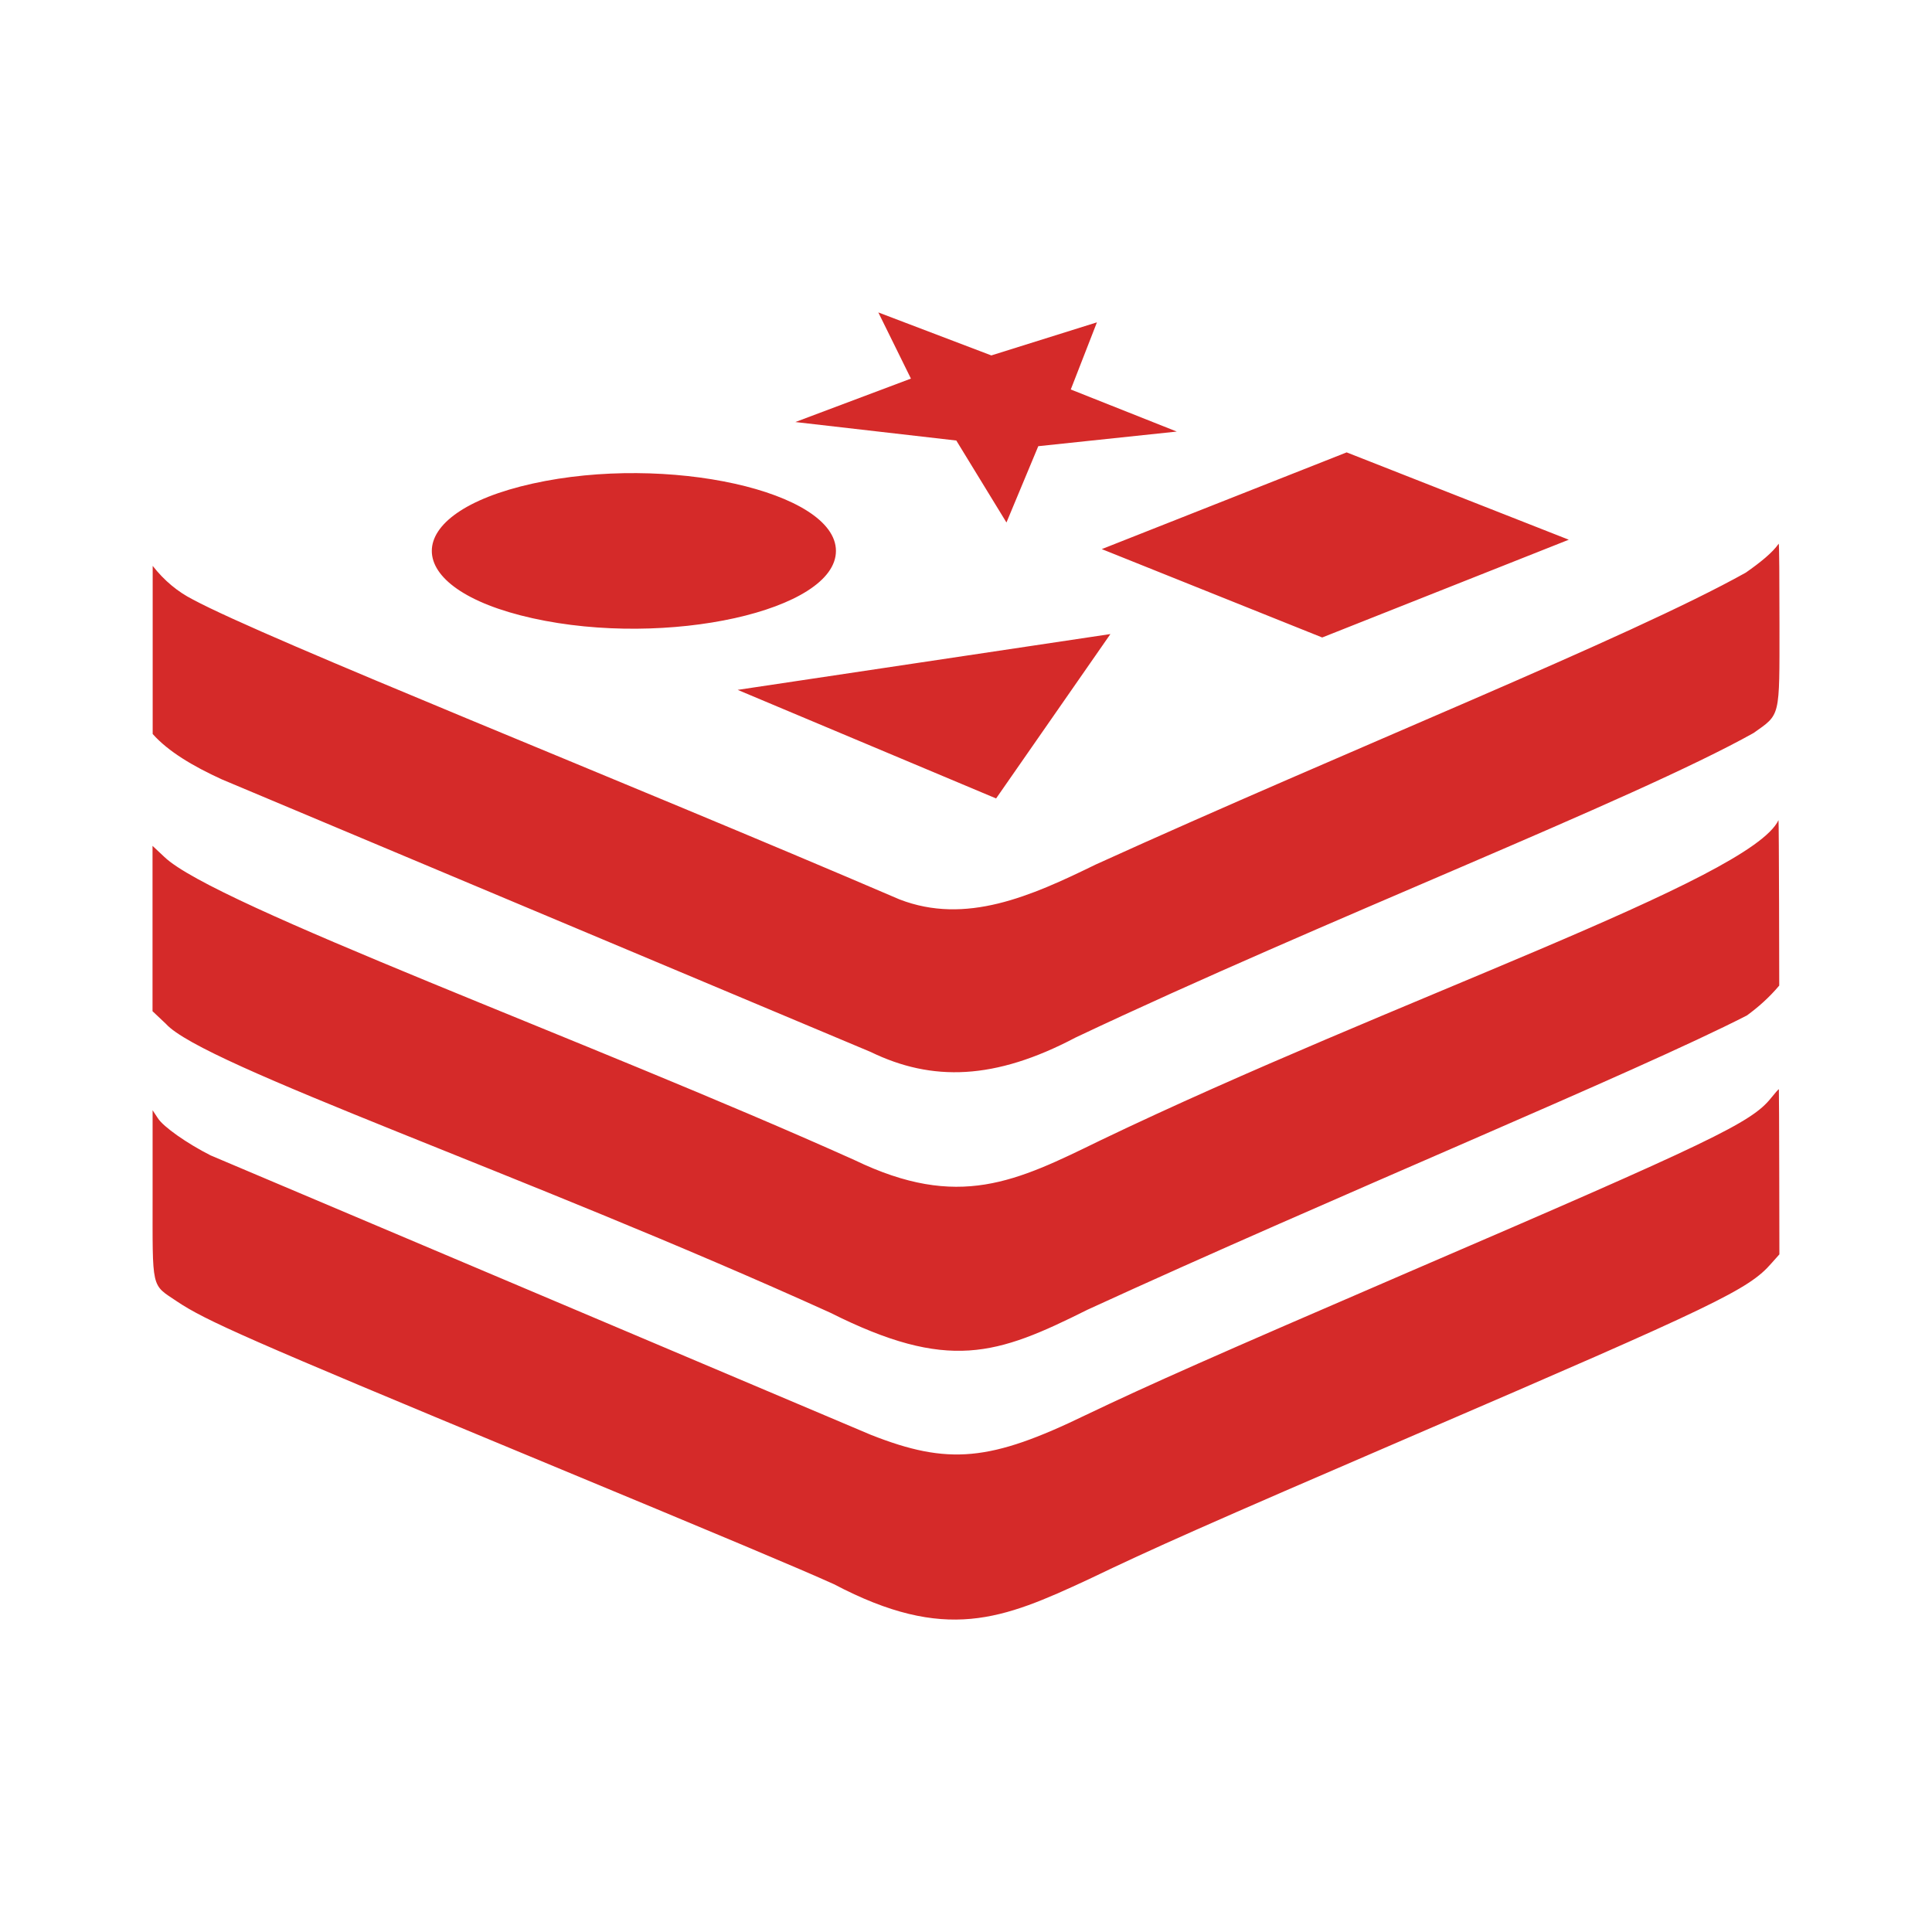
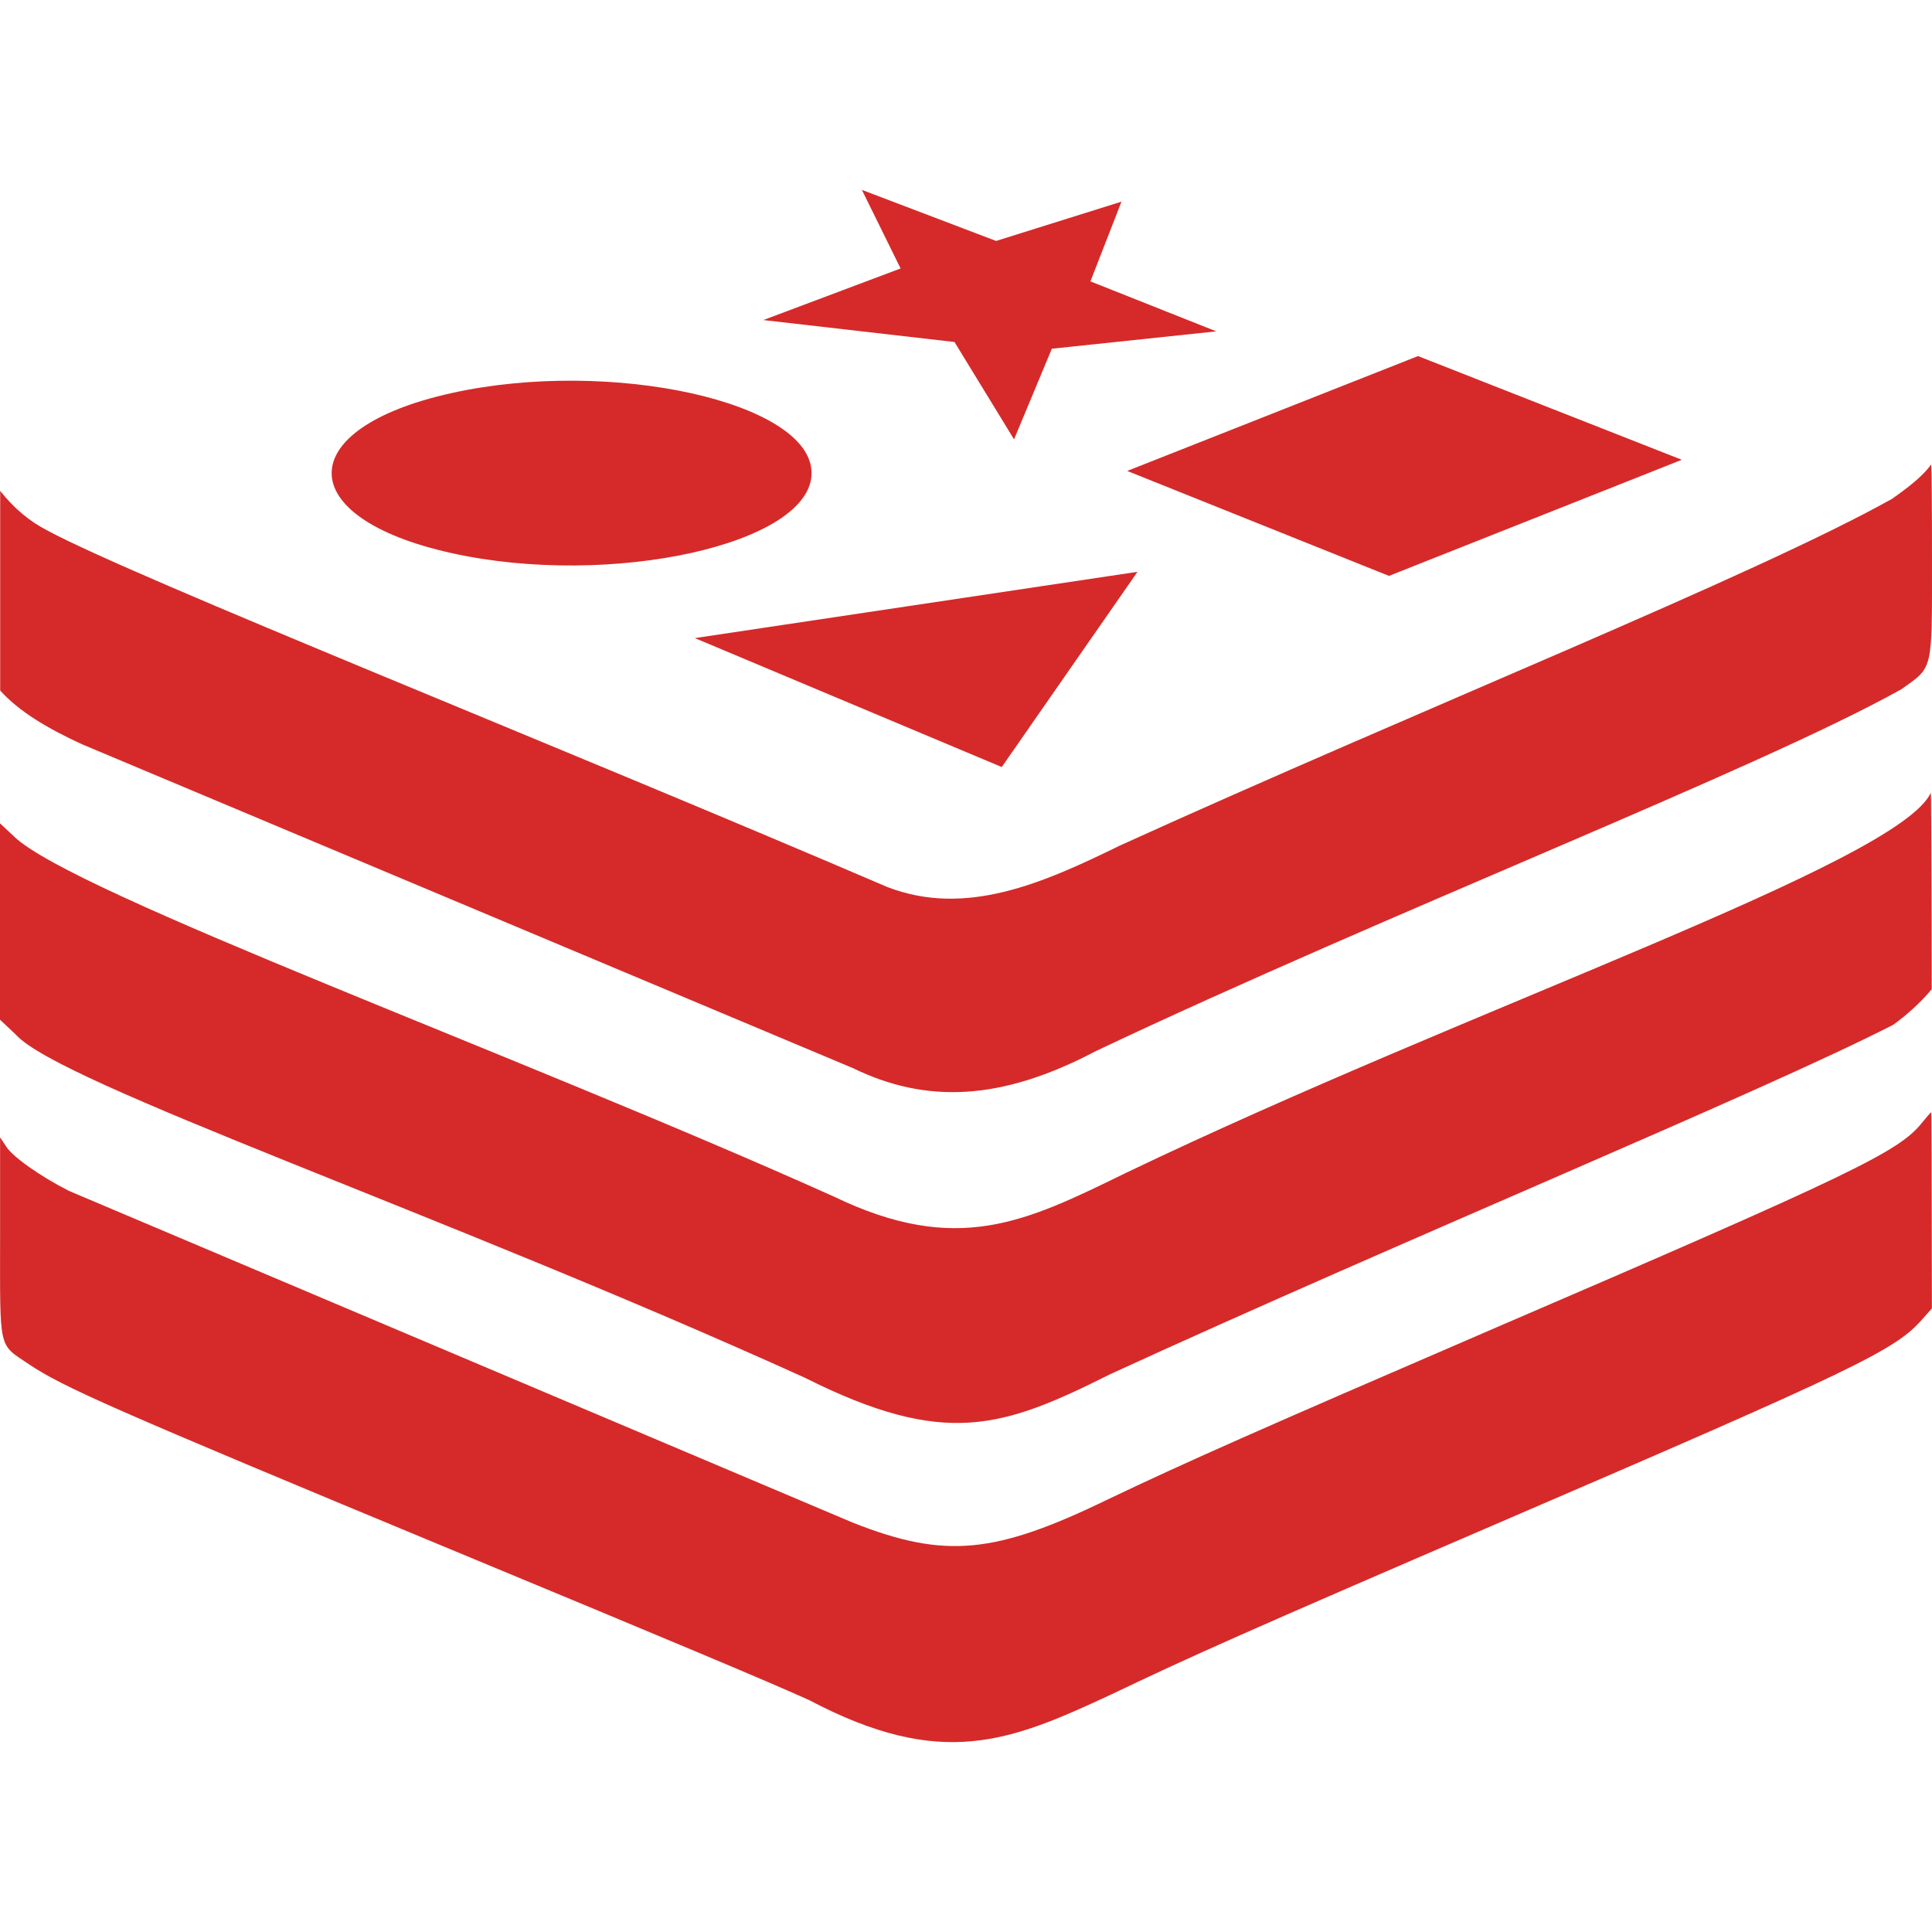
- <svg xmlns="http://www.w3.org/2000/svg" version="1.1" x="0px" y="0px" width="16px" height="16px" viewBox="-48 -48 608 608" preserveAspectRatio="xMidYMid meet">
-   <path id="file_type_ai.svg" class="i-color" fill="#D52A29" d="M228.408,50.32l10.26,20.825l-36.374,13.672l50.656,5.816l15.783,25.797l10.014-24.015l43.581-4.601l-33.356-13.245l8.232-21.13l-33.231,10.413L228.408,50.32z M298.728,124.803l69.37,27.814l77.602-30.769l-69.91-27.485L298.728,124.803z M21.81,197.269l204.147,85.763c19.387,9.421,39.145,8.862,64.492-4.503C368.25,241.699,465.75,203.949,503.836,182.682c8.536-6.051,8.161-4.573,8.161-34.028c0-14.071-0.07-25.562-0.235-25.562c-1.932,2.804-5.76,5.895-10.342,9.099C464.75,152.699,376.667,187.782,296.805,224.074c-20.425,9.992-40.873,19.054-61.728,10.968c-87.824-37.709-198.83-81.733-222.422-94.399c-4.693-2.398-8.921-5.861-12.607-10.563v52.907C4.966,188.508,12.712,193.109,21.81,197.269z M184.143,169.103l81.33,34.169l35.975-51.734L184.143,169.103z M213.246,365.089c37.254,18.693,52.42,13.36,81.026-0.938c77.395-35.535,172.588-74.692,207.477-92.587c3.533-2.581,6.96-5.583,10.178-9.404c0,0-0.07-52.063-0.235-52.063C502.966,228.757,390.5,266.616,298.306,310.869c-26.468,12.919-44.566,22.034-77.367,6.215c-83.531-37.55-201.584-80.324-217.21-95.401L0,218.187v52.039l4.198,3.963C15.783,287.185,117,321.449,213.246,365.089z M294.46,449.069c20.731-9.944,36.045-16.768,103.703-45.918c93.994-40.478,104.172-45.356,111.325-53.611l2.486-2.791c0,0-0.07-51.969-0.164-51.969c-0.164,0-1.243,1.243-2.486,2.791c-6.144,7.692-18.41,13.602-113.881,54.689c-62.311,26.876-81.26,35.271-101.757,45.051c-30.02,14.561-43.198,15.879-67.658,6.215L18.292,315.606c-7.387-3.729-14.915-9.005-16.627-11.726l-1.642-2.486v26.5c0,30.37-0.539,28.119,7.622,33.63c9.005,6.051,22.373,11.96,111.255,48.85c62.147,25.797,84.52,35.201,95.542,40.173C249.613,469.069,267.525,461.577,294.46,449.069z M119.615,146.565c-42.297-9.39-42.297-32.992-0-42.382s95.455,2.411,95.455,21.191S161.912,155.955,119.615,146.565z" />
+ <svg xmlns="http://www.w3.org/2000/svg" version="1.1" x="0px" y="0px" width="16px" height="16px" viewBox="0 0 512 512" preserveAspectRatio="xMidYMid meet">
+   <path fill="#D52A29" d="M228.408,50.32l10.26,20.825l-36.374,13.672l50.656,5.816l15.783,25.797l10.014-24.015l43.581-4.601l-33.356-13.245l8.232-21.13l-33.231,10.413L228.408,50.32z M298.728,124.803l69.37,27.814l77.602-30.769l-69.91-27.485L298.728,124.803z M21.81,197.269l204.147,85.763c19.387,9.421,39.145,8.862,64.492-4.503C368.25,241.699,465.75,203.949,503.836,182.682c8.536-6.051,8.161-4.573,8.161-34.028c0-14.071-0.07-25.562-0.235-25.562c-1.932,2.804-5.76,5.895-10.342,9.099C464.75,152.699,376.667,187.782,296.805,224.074c-20.425,9.992-40.873,19.054-61.728,10.968c-87.824-37.709-198.83-81.733-222.422-94.399c-4.693-2.398-8.921-5.861-12.607-10.563v52.907C4.966,188.508,12.712,193.109,21.81,197.269z M184.143,169.103l81.33,34.169l35.975-51.734L184.143,169.103z M213.246,365.089c37.254,18.693,52.42,13.36,81.026-0.938c77.395-35.535,172.588-74.692,207.477-92.587c3.533-2.581,6.96-5.583,10.178-9.404c0,0-0.07-52.063-0.235-52.063C502.966,228.757,390.5,266.616,298.306,310.869c-26.468,12.919-44.566,22.034-77.367,6.215c-83.531-37.55-201.584-80.324-217.21-95.401L0,218.187v52.039l4.198,3.963C15.783,287.185,117,321.449,213.246,365.089z M294.46,449.069c20.731-9.944,36.045-16.768,103.703-45.918c93.994-40.478,104.172-45.356,111.325-53.611l2.486-2.791c0,0-0.07-51.969-0.164-51.969c-0.164,0-1.243,1.243-2.486,2.791c-6.144,7.692-18.41,13.602-113.881,54.689c-62.311,26.876-81.26,35.271-101.757,45.051c-30.02,14.561-43.198,15.879-67.658,6.215L18.292,315.606c-7.387-3.729-14.915-9.005-16.627-11.726l-1.642-2.486v26.5c0,30.37-0.539,28.119,7.622,33.63c9.005,6.051,22.373,11.96,111.255,48.85c62.147,25.797,84.52,35.201,95.542,40.173C249.613,469.069,267.525,461.577,294.46,449.069z M119.615,146.565c-42.297-9.39-42.297-32.992-0-42.382s95.455,2.411,95.455,21.191S161.912,155.955,119.615,146.565z" />
</svg>
